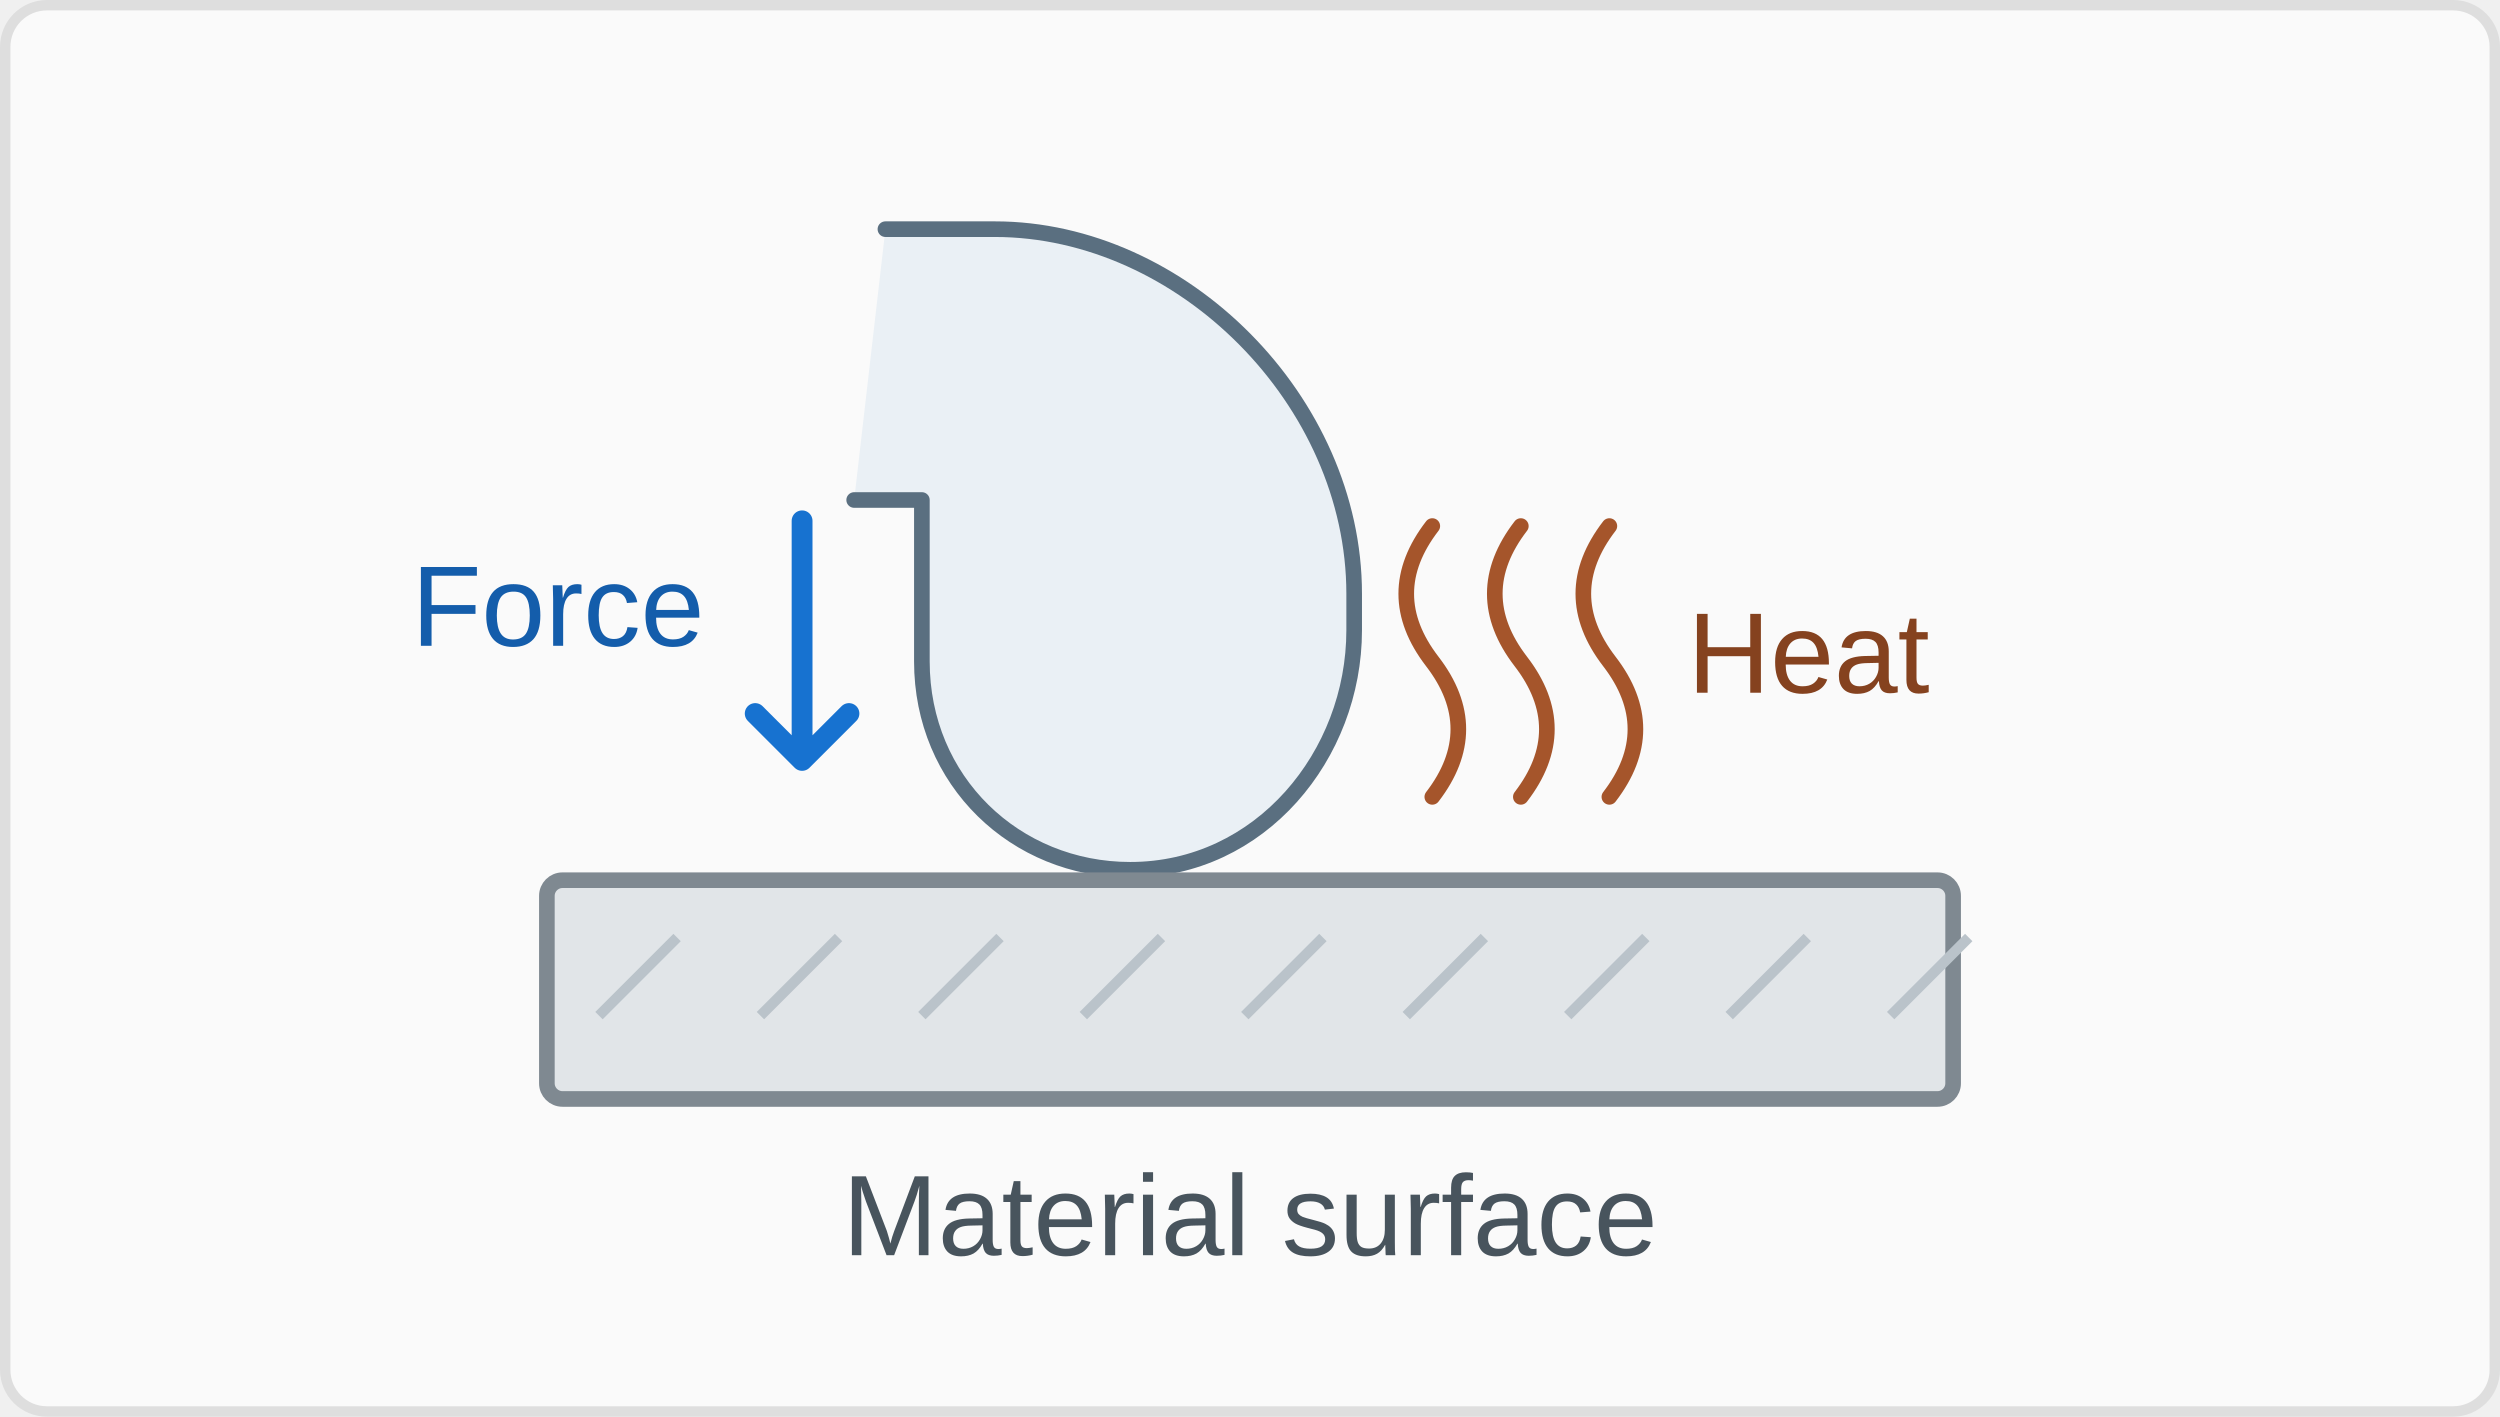
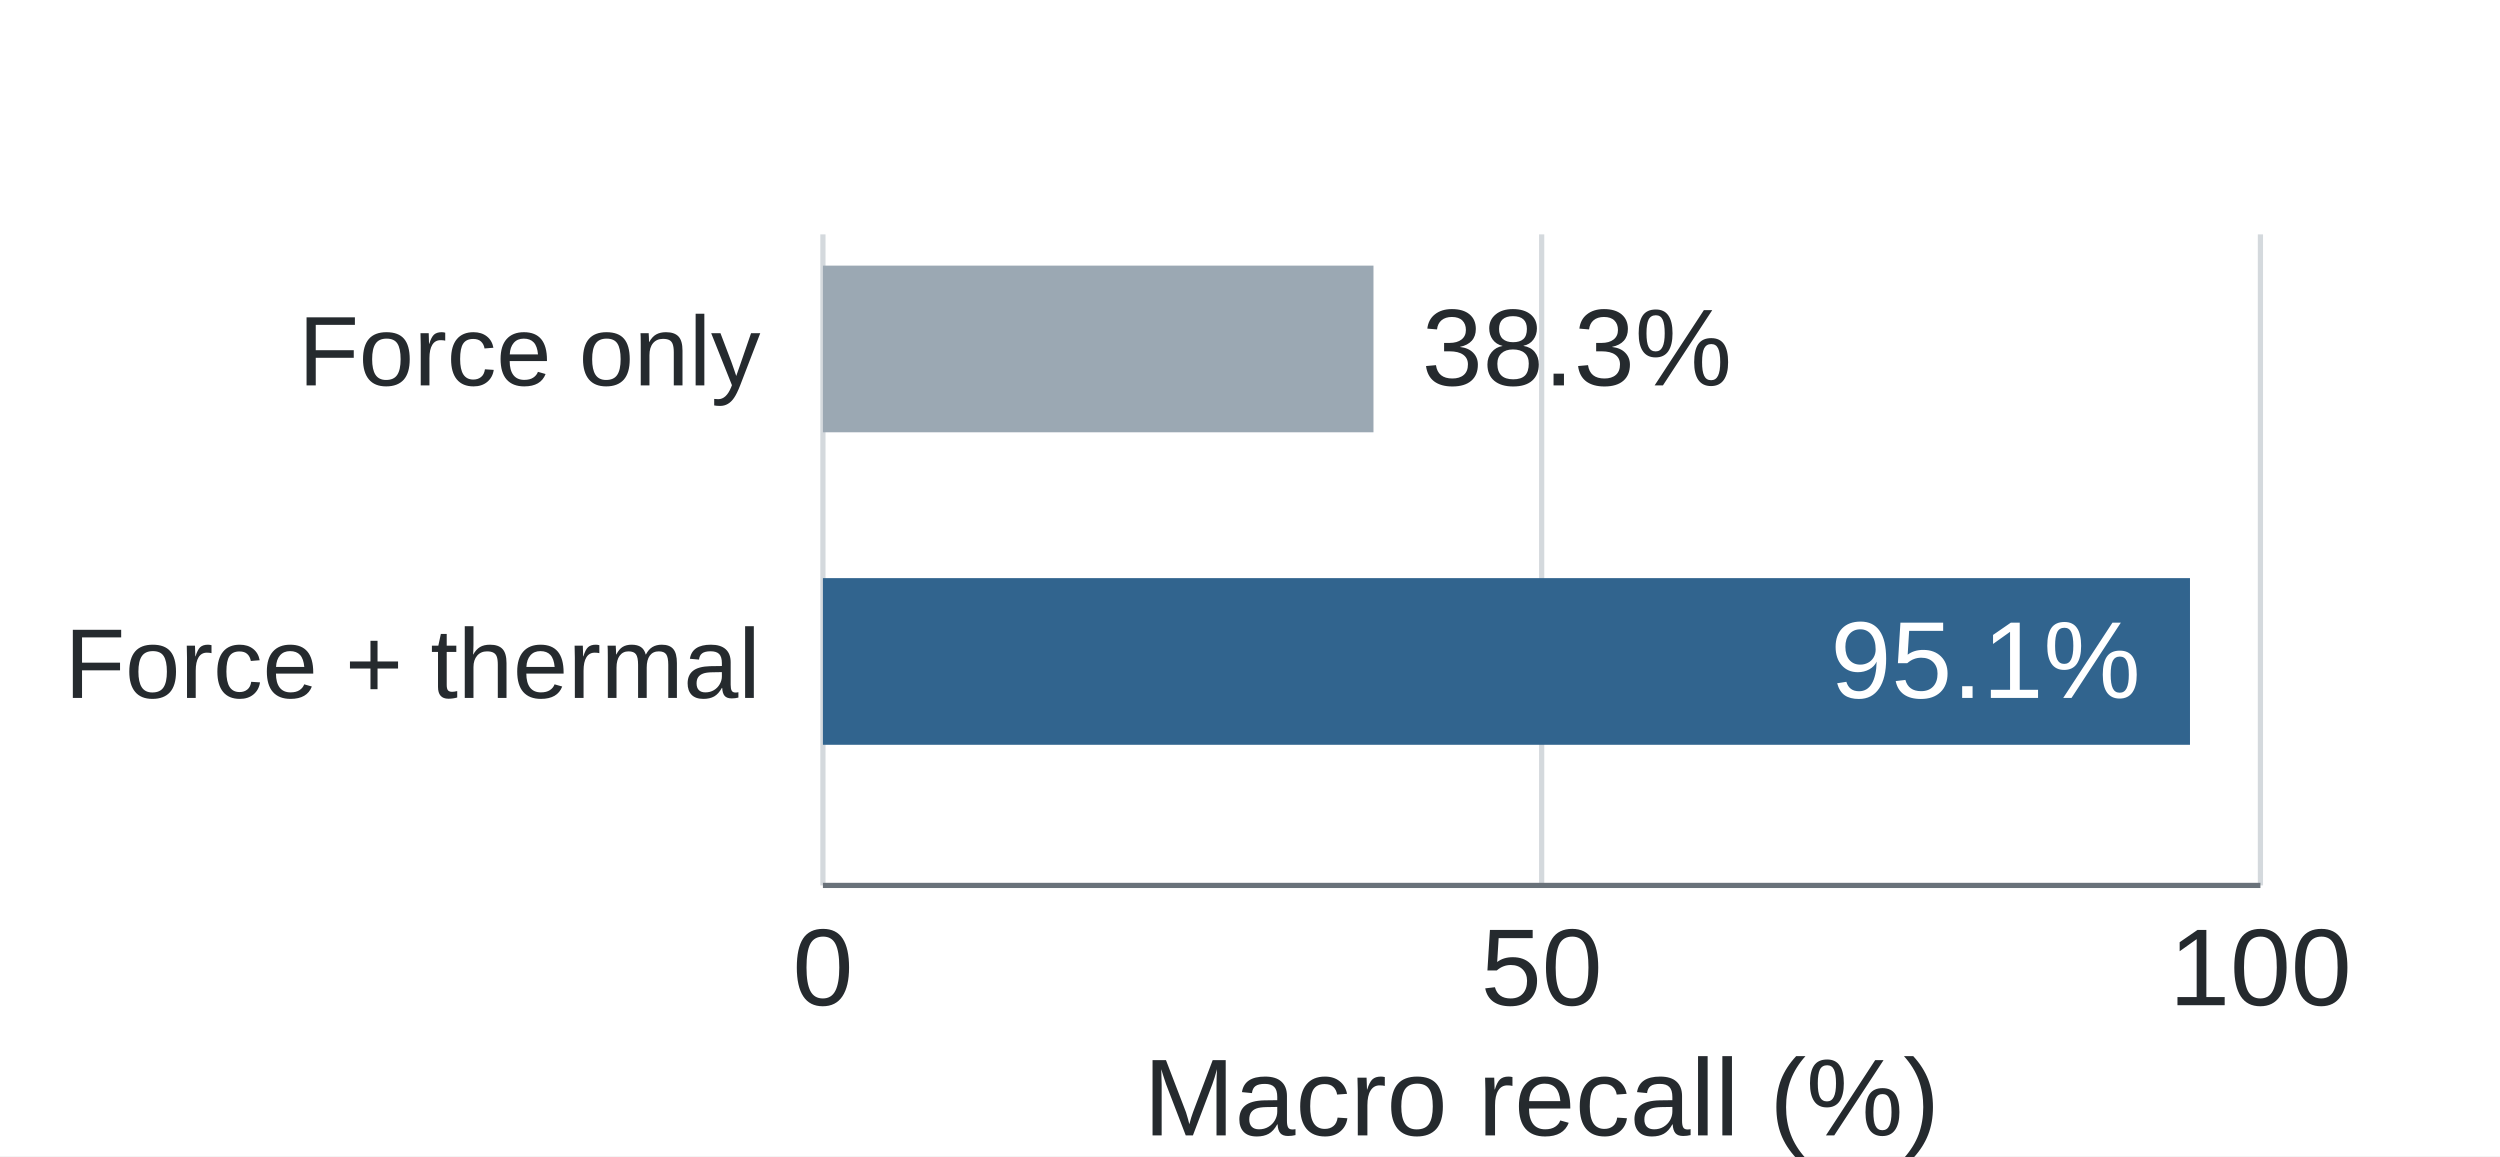
- <svg xmlns="http://www.w3.org/2000/svg" viewBox="0 0 480 272" role="img" aria-labelledby="title desc">
-   <rect x="1" y="1" width="478" height="270" rx="8" fill="#fafafa" stroke="#dedede" stroke-width="2" />
-   <path d="M170 44h21c36 0 69 33 69 70v7c0 24-18 46-43 46-22 0-40-17-40-40V96h-13" fill="#eaf0f5" stroke="#5a6f80" stroke-width="3" stroke-linejoin="round" stroke-linecap="round" />
-   <rect x="105" y="169" width="270" height="42" rx="3" fill="#e1e5e8" stroke="#7f8991" stroke-width="3" />
-   <path d="M115 195l15-15m16 15 15-15m16 15 15-15m16 15 15-15m16 15 15-15m16 15 15-15m16 15 15-15m16 15 15-15m16 15 15-15" stroke="#bac3ca" stroke-width="2" />
-   <path d="M154 100v46m-9-9 9 9 9-9" fill="none" stroke="#1772d0" stroke-width="4" stroke-linecap="round" stroke-linejoin="round" />
-   <path d="M275 153q10-13 0-26t0-26m17 52q10-13 0-26t0-26m17 52q10-13 0-26t0-26" fill="none" stroke="#a5552b" stroke-width="3" stroke-linecap="round" />
-   <g font-family="Arial,sans-serif" font-size="22">
-     <text x="79" y="124" fill="#145dab">Force</text>
-     <text x="324" y="133" fill="#85421f">Heat</text>
-     <text x="240" y="241" text-anchor="middle" fill="#48545d">Material surface</text>
+ <svg xmlns="http://www.w3.org/2000/svg" viewBox="0 0 480 222" role="img" aria-labelledby="title desc">
+   <rect width="480" height="222" fill="white" />
+   <path d="M158 45v125m138-125v125m138-125v125" fill="none" stroke="#d4d9dd" />
+   <path d="M158 170h276" fill="none" stroke="#69727a" />
+   <rect x="158" y="51" width="105.708" height="32" fill="#9ba8b3" />
+   <rect x="158" y="111" width="262.476" height="32" fill="#31648e" />
+   <g font-family="Arial, sans-serif" font-size="21" fill="#252a2e">
+     <text x="146" y="74" font-size="19" text-anchor="end">Force only</text>
+     <text x="146" y="134" font-size="19" text-anchor="end">Force + thermal</text>
+     <text x="273" y="74">38.3%</text>
+     <text x="411" y="134" text-anchor="end" fill="white">95.1%</text>
+     <text x="158" y="193" text-anchor="middle">0</text>
+     <text x="296" y="193" text-anchor="middle">50</text>
+     <text x="434" y="193" text-anchor="middle">100</text>
+     <text x="296" y="218" text-anchor="middle">Macro recall (%)</text>
  </g>
</svg>
